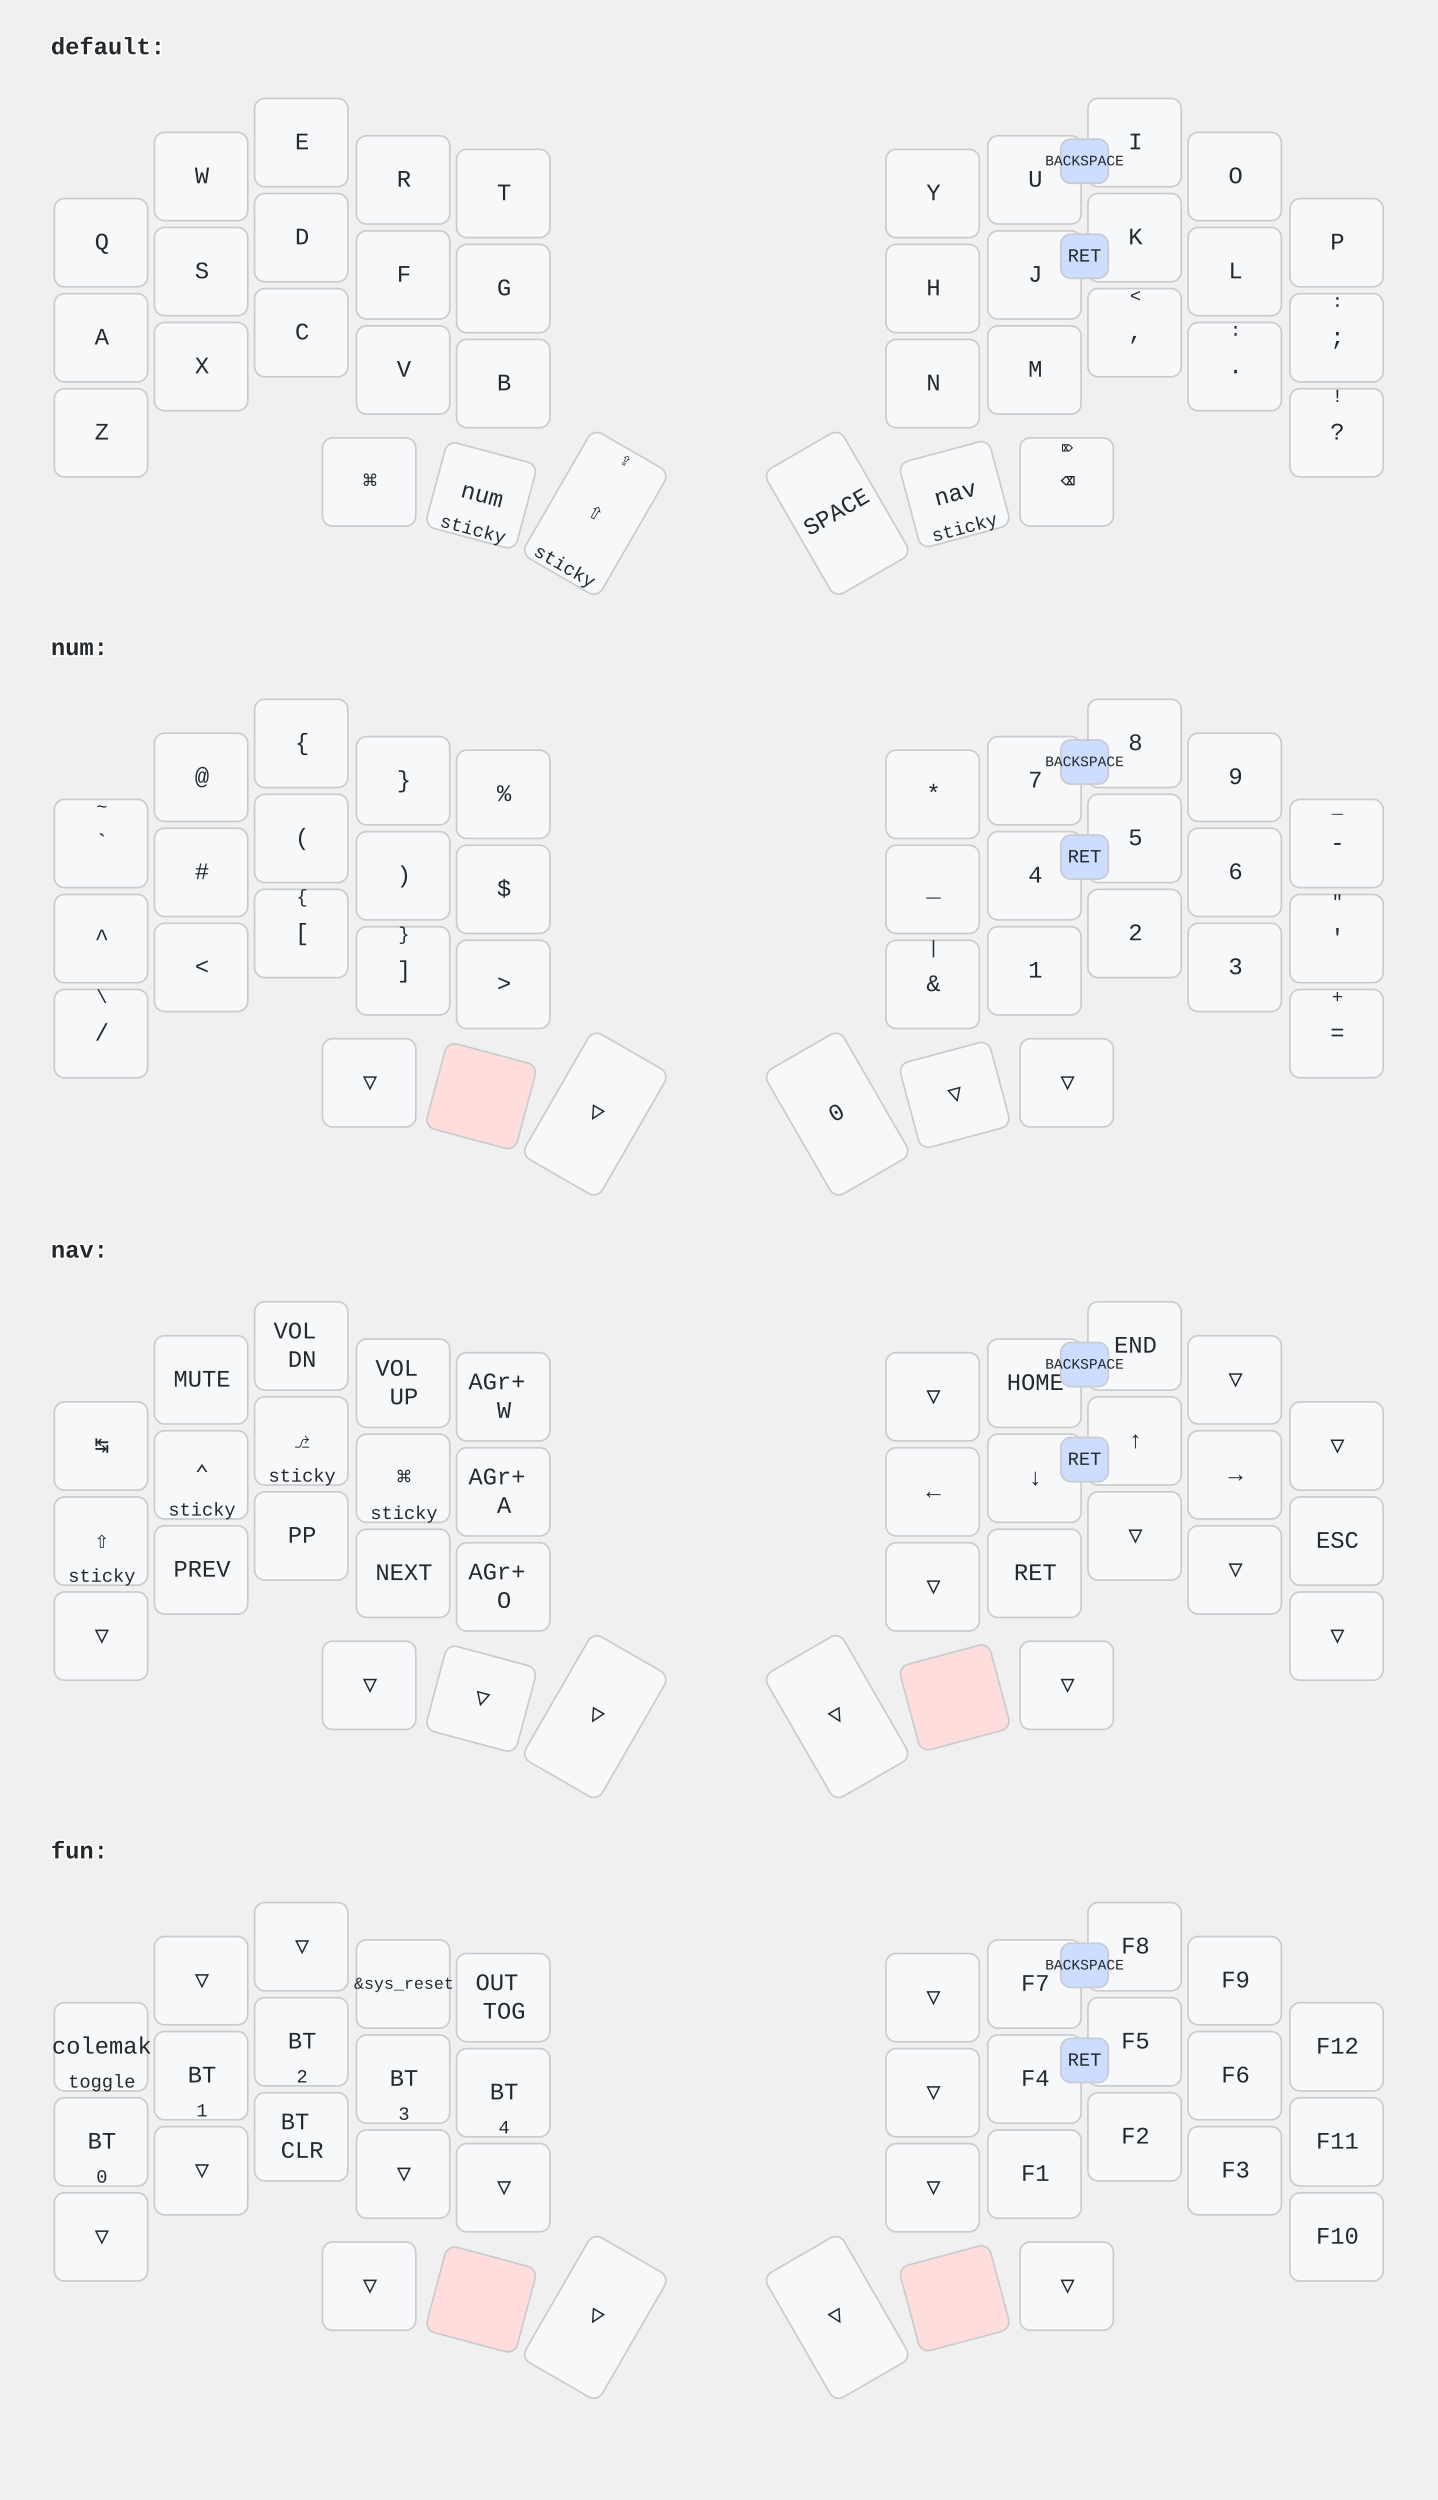
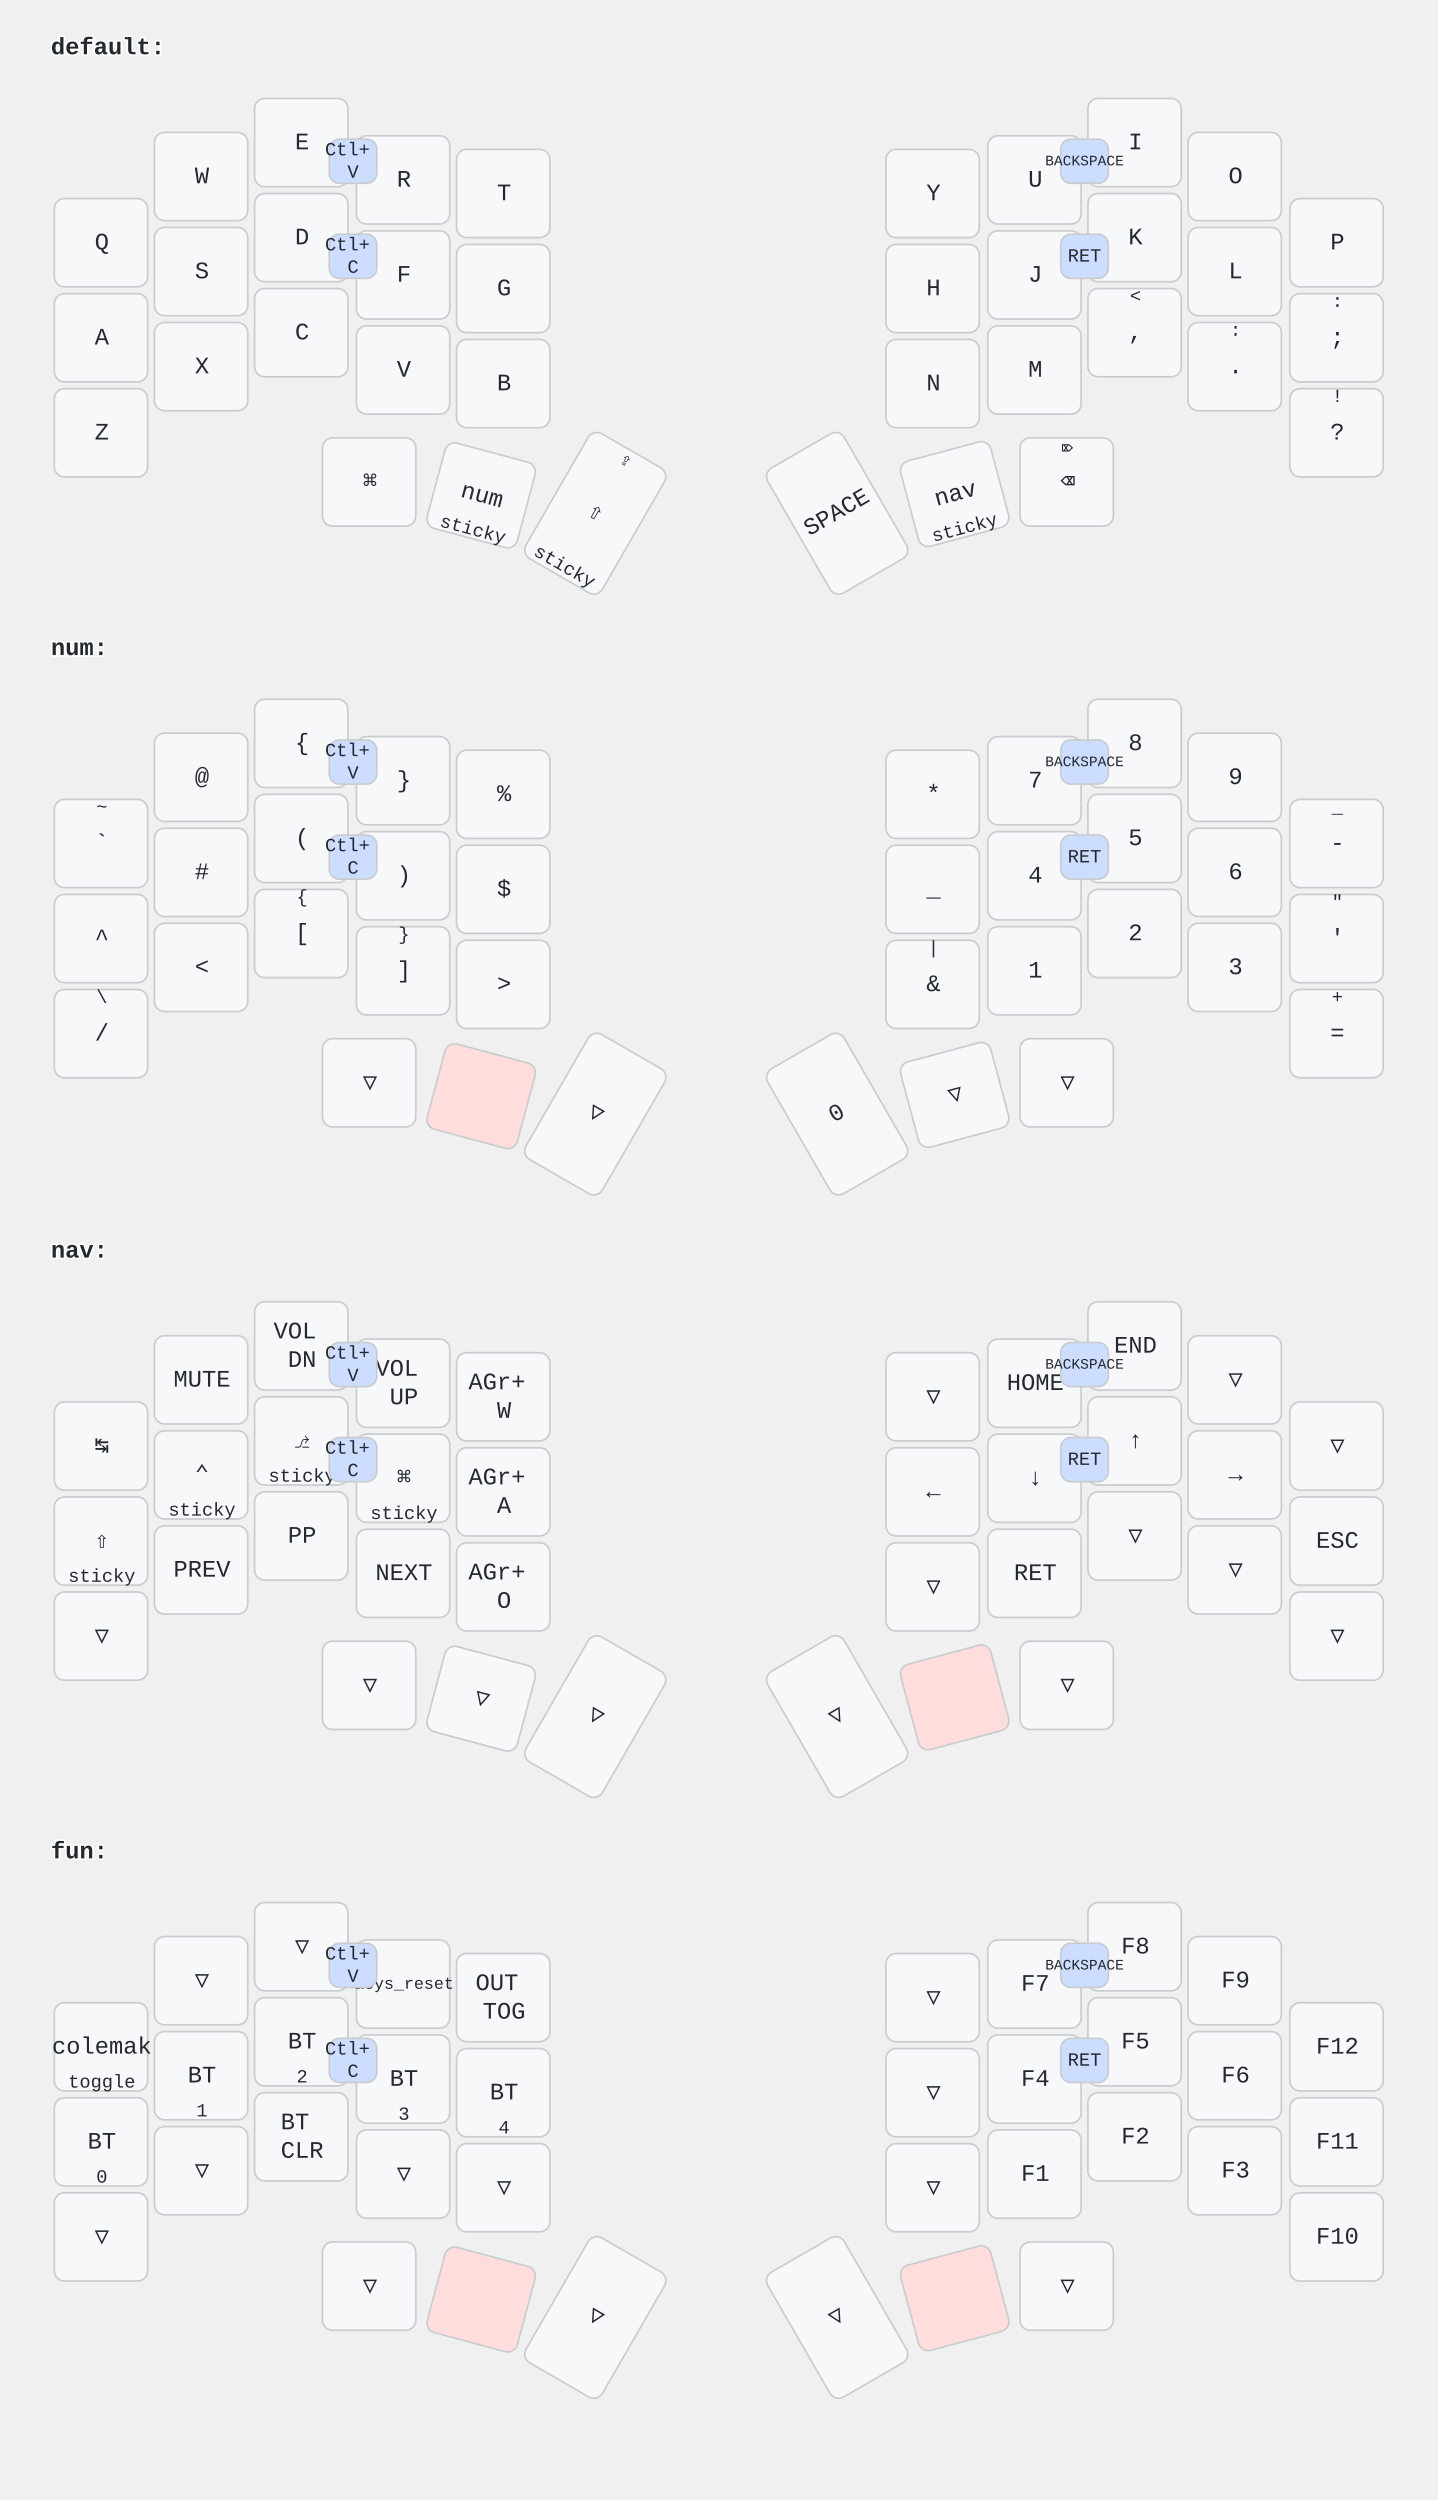
<svg xmlns="http://www.w3.org/2000/svg" width="847" height="1473" viewBox="0 0 847 1473" class="keymap">
  <style>/* font and background color specifications */
svg {
    font-family: SFMono-Regular,Consolas,Liberation Mono,Menlo,monospace;
    font-size: 14px;
    font-kerning: normal;
    text-rendering: optimizeLegibility;
    fill: #24292e;
}

/* default key styling */
rect {
    fill: #f6f8fa;
    stroke: #c9cccf;
    stroke-width: 1;
}

/* color accent for combo boxes */
rect.combo {
    fill: #cdf;
}

/* color accent for held keys */
rect.held, rect.combo.held {
    fill: #fdd;
}

/* color accent for ghost (optional) keys */
rect.ghost, rect.combo.ghost {
    fill: #ddd;
}

text {
    text-anchor: middle;
    dominant-baseline: middle;
}

/* styling for layer labels */
text.label {
    font-weight: bold;
    text-anchor: start;
    stroke: white;
    stroke-width: 2;
    paint-order: stroke;
}

/* styling for combo tap, and key hold/shifted label text */
text.combo, text.hold, text.shifted {
    font-size: 11px;
}

text.hold {
    text-anchor: middle;
    dominant-baseline: auto;
}

text.shifted {
    text-anchor: middle;
    dominant-baseline: hanging;
}

/* styling for hold/shifted label text in combo box */
text.combo.hold, text.combo.shifted {
    font-size: 8px;
}

/* styling for combo dendrons */
path {
    stroke-width: 1;
    stroke: gray;
    fill: none;
}
</style>
  <g transform="translate(30, 0)" class="layer-default">
    <text x="0" y="28" class="label" id="default">default:</text>
    <g transform="translate(0, 56)">
      <g transform="translate(30, 87)" class="key keypos-0">
        <rect rx="6" ry="6" x="-28" y="-26" width="55" height="52" class="key" />
        <text x="0" y="0" class="key tap">Q</text>
      </g>
      <g transform="translate(89, 48)" class="key keypos-1">
        <rect rx="6" ry="6" x="-28" y="-26" width="55" height="52" class="key" />
        <text x="0" y="0" class="key tap">W</text>
      </g>
      <g transform="translate(148, 28)" class="key keypos-2">
        <rect rx="6" ry="6" x="-28" y="-26" width="55" height="52" class="key" />
        <text x="0" y="0" class="key tap">E</text>
      </g>
      <g transform="translate(208, 50)" class="key keypos-3">
        <rect rx="6" ry="6" x="-28" y="-26" width="55" height="52" class="key" />
        <text x="0" y="0" class="key tap">R</text>
      </g>
      <g transform="translate(267, 58)" class="key keypos-4">
        <rect rx="6" ry="6" x="-28" y="-26" width="55" height="52" class="key" />
        <text x="0" y="0" class="key tap">T</text>
      </g>
      <g transform="translate(520, 58)" class="key keypos-5">
        <rect rx="6" ry="6" x="-28" y="-26" width="55" height="52" class="key" />
        <text x="0" y="0" class="key tap">Y</text>
      </g>
      <g transform="translate(580, 50)" class="key keypos-6">
        <rect rx="6" ry="6" x="-28" y="-26" width="55" height="52" class="key" />
        <text x="0" y="0" class="key tap">U</text>
      </g>
      <g transform="translate(639, 28)" class="key keypos-7">
        <rect rx="6" ry="6" x="-28" y="-26" width="55" height="52" class="key" />
        <text x="0" y="0" class="key tap">I</text>
      </g>
      <g transform="translate(698, 48)" class="key keypos-8">
        <rect rx="6" ry="6" x="-28" y="-26" width="55" height="52" class="key" />
        <text x="0" y="0" class="key tap">O</text>
      </g>
      <g transform="translate(758, 87)" class="key keypos-9">
        <rect rx="6" ry="6" x="-28" y="-26" width="55" height="52" class="key" />
        <text x="0" y="0" class="key tap">P</text>
      </g>
      <g transform="translate(30, 143)" class="key keypos-10">
        <rect rx="6" ry="6" x="-28" y="-26" width="55" height="52" class="key" />
        <text x="0" y="0" class="key tap">A</text>
      </g>
      <g transform="translate(89, 104)" class="key keypos-11">
        <rect rx="6" ry="6" x="-28" y="-26" width="55" height="52" class="key" />
        <text x="0" y="0" class="key tap">S</text>
      </g>
      <g transform="translate(148, 84)" class="key keypos-12">
        <rect rx="6" ry="6" x="-28" y="-26" width="55" height="52" class="key" />
        <text x="0" y="0" class="key tap">D</text>
      </g>
      <g transform="translate(208, 106)" class="key keypos-13">
        <rect rx="6" ry="6" x="-28" y="-26" width="55" height="52" class="key" />
        <text x="0" y="0" class="key tap">F</text>
      </g>
      <g transform="translate(267, 114)" class="key keypos-14">
        <rect rx="6" ry="6" x="-28" y="-26" width="55" height="52" class="key" />
        <text x="0" y="0" class="key tap">G</text>
      </g>
      <g transform="translate(520, 114)" class="key keypos-15">
        <rect rx="6" ry="6" x="-28" y="-26" width="55" height="52" class="key" />
        <text x="0" y="0" class="key tap">H</text>
      </g>
      <g transform="translate(580, 106)" class="key keypos-16">
        <rect rx="6" ry="6" x="-28" y="-26" width="55" height="52" class="key" />
        <text x="0" y="0" class="key tap">J</text>
      </g>
      <g transform="translate(639, 84)" class="key keypos-17">
        <rect rx="6" ry="6" x="-28" y="-26" width="55" height="52" class="key" />
        <text x="0" y="0" class="key tap">K</text>
      </g>
      <g transform="translate(698, 104)" class="key keypos-18">
        <rect rx="6" ry="6" x="-28" y="-26" width="55" height="52" class="key" />
        <text x="0" y="0" class="key tap">L</text>
      </g>
      <g transform="translate(758, 143)" class="key keypos-19">
        <rect rx="6" ry="6" x="-28" y="-26" width="55" height="52" class="key" />
        <text x="0" y="0" class="key tap">;</text>
        <text x="0" y="-24" class="key shifted">:</text>
      </g>
      <g transform="translate(30, 199)" class="key keypos-20">
        <rect rx="6" ry="6" x="-28" y="-26" width="55" height="52" class="key" />
        <text x="0" y="0" class="key tap">Z</text>
      </g>
      <g transform="translate(89, 160)" class="key keypos-21">
        <rect rx="6" ry="6" x="-28" y="-26" width="55" height="52" class="key" />
        <text x="0" y="0" class="key tap">X</text>
      </g>
      <g transform="translate(148, 140)" class="key keypos-22">
        <rect rx="6" ry="6" x="-28" y="-26" width="55" height="52" class="key" />
        <text x="0" y="0" class="key tap">C</text>
      </g>
      <g transform="translate(208, 162)" class="key keypos-23">
        <rect rx="6" ry="6" x="-28" y="-26" width="55" height="52" class="key" />
        <text x="0" y="0" class="key tap">V</text>
      </g>
      <g transform="translate(267, 170)" class="key keypos-24">
        <rect rx="6" ry="6" x="-28" y="-26" width="55" height="52" class="key" />
        <text x="0" y="0" class="key tap">B</text>
      </g>
      <g transform="translate(520, 170)" class="key keypos-25">
        <rect rx="6" ry="6" x="-28" y="-26" width="55" height="52" class="key" />
        <text x="0" y="0" class="key tap">N</text>
      </g>
      <g transform="translate(580, 162)" class="key keypos-26">
        <rect rx="6" ry="6" x="-28" y="-26" width="55" height="52" class="key" />
        <text x="0" y="0" class="key tap">M</text>
      </g>
      <g transform="translate(639, 140)" class="key keypos-27">
        <rect rx="6" ry="6" x="-28" y="-26" width="55" height="52" class="key" />
        <text x="0" y="0" class="key tap">,</text>
        <text x="0" y="-24" class="key shifted">&lt;</text>
      </g>
      <g transform="translate(698, 160)" class="key keypos-28">
        <rect rx="6" ry="6" x="-28" y="-26" width="55" height="52" class="key" />
        <text x="0" y="0" class="key tap">.</text>
        <text x="0" y="-24" class="key shifted">:</text>
      </g>
      <g transform="translate(758, 199)" class="key keypos-29">
        <rect rx="6" ry="6" x="-28" y="-26" width="55" height="52" class="key" />
        <text x="0" y="0" class="key tap">?</text>
        <text x="0" y="-24" class="key shifted">!</text>
      </g>
      <g transform="translate(188, 228)" class="key keypos-30">
        <rect rx="6" ry="6" x="-28" y="-26" width="55" height="52" class="key" />
        <text x="0" y="0" class="key tap">⌘</text>
      </g>
      <g transform="translate(254, 236) rotate(15.0)" class="key keypos-31">
        <rect rx="6" ry="6" x="-28" y="-26" width="55" height="52" class="key" />
        <a href="#num">
          <text x="0" y="0" class="key tap layer-activator">num</text>
        </a>
        <text x="0" y="24" class="key hold">sticky</text>
      </g>
      <g transform="translate(321, 246) rotate(30.0)" class="key keypos-32">
        <rect rx="6" ry="6" x="-26" y="-42" width="52" height="85" class="key" />
        <text x="0" y="0" class="key tap">⇧</text>
        <text x="0" y="40" class="key hold">sticky</text>
        <text x="0" y="-40" class="key shifted">⇪</text>
      </g>
      <g transform="translate(463, 246) rotate(-30.0)" class="key keypos-33">
        <rect rx="6" ry="6" x="-26" y="-42" width="52" height="85" class="key" />
        <text x="0" y="0" class="key tap">SPACE</text>
      </g>
      <g transform="translate(533, 235) rotate(-15.0)" class="key keypos-34">
        <rect rx="6" ry="6" x="-28" y="-26" width="55" height="52" class="key" />
        <a href="#nav">
          <text x="0" y="0" class="key tap layer-activator">nav</text>
        </a>
        <text x="0" y="24" class="key hold">sticky</text>
      </g>
      <g transform="translate(599, 228)" class="key keypos-35">
        <rect rx="6" ry="6" x="-28" y="-26" width="55" height="52" class="key" />
        <text x="0" y="0" class="key tap">⌫</text>
        <text x="0" y="-24" class="key shifted">⌦</text>
      </g>
      <g class="combo combopos-0">
        <rect rx="6" ry="6" x="595" y="82" width="28" height="26" class="combo" />
        <text x="609" y="95" class="combo tap">RET</text>
      </g>
      <g class="combo combopos-1">
        <rect rx="6" ry="6" x="595" y="26" width="28" height="26" class="combo" />
        <text x="609" y="39" class="combo tap">
          <tspan style="font-size: 78%">BACKSPACE</tspan>
        </text>
      </g>
+       <g class="combo combopos-2">
+         <rect rx="6" ry="6" x="164" y="82" width="28" height="26" class="combo" />
+         <text x="178" y="95" class="combo tap">
+           <tspan x="178" dy="-0.6em">Ctl+</tspan>
+           <tspan x="178" dy="1.2em">C</tspan>
+         </text>
+       </g>
+       <g class="combo combopos-3">
+         <rect rx="6" ry="6" x="164" y="26" width="28" height="26" class="combo" />
+         <text x="178" y="39" class="combo tap">
+           <tspan x="178" dy="-0.6em">Ctl+</tspan>
+           <tspan x="178" dy="1.2em">V</tspan>
+         </text>
+       </g>
    </g>
  </g>
  <g transform="translate(30, 354)" class="layer-num">
    <text x="0" y="28" class="label" id="num">num:</text>
    <g transform="translate(0, 56)">
      <g transform="translate(30, 87)" class="key keypos-0">
        <rect rx="6" ry="6" x="-28" y="-26" width="55" height="52" class="key" />
        <text x="0" y="0" class="key tap">`</text>
        <text x="0" y="-24" class="key shifted">~</text>
      </g>
      <g transform="translate(89, 48)" class="key keypos-1">
        <rect rx="6" ry="6" x="-28" y="-26" width="55" height="52" class="key" />
        <text x="0" y="0" class="key tap">@</text>
      </g>
      <g transform="translate(148, 28)" class="key keypos-2">
        <rect rx="6" ry="6" x="-28" y="-26" width="55" height="52" class="key" />
        <text x="0" y="0" class="key tap">{</text>
      </g>
      <g transform="translate(208, 50)" class="key keypos-3">
        <rect rx="6" ry="6" x="-28" y="-26" width="55" height="52" class="key" />
        <text x="0" y="0" class="key tap">}</text>
      </g>
      <g transform="translate(267, 58)" class="key keypos-4">
        <rect rx="6" ry="6" x="-28" y="-26" width="55" height="52" class="key" />
        <text x="0" y="0" class="key tap">%</text>
      </g>
      <g transform="translate(520, 58)" class="key keypos-5">
        <rect rx="6" ry="6" x="-28" y="-26" width="55" height="52" class="key" />
        <text x="0" y="0" class="key tap">*</text>
      </g>
      <g transform="translate(580, 50)" class="key keypos-6">
        <rect rx="6" ry="6" x="-28" y="-26" width="55" height="52" class="key" />
        <text x="0" y="0" class="key tap">7</text>
      </g>
      <g transform="translate(639, 28)" class="key keypos-7">
        <rect rx="6" ry="6" x="-28" y="-26" width="55" height="52" class="key" />
        <text x="0" y="0" class="key tap">8</text>
      </g>
      <g transform="translate(698, 48)" class="key keypos-8">
        <rect rx="6" ry="6" x="-28" y="-26" width="55" height="52" class="key" />
        <text x="0" y="0" class="key tap">9</text>
      </g>
      <g transform="translate(758, 87)" class="key keypos-9">
        <rect rx="6" ry="6" x="-28" y="-26" width="55" height="52" class="key" />
        <text x="0" y="0" class="key tap">-</text>
        <text x="0" y="-24" class="key shifted">_</text>
      </g>
      <g transform="translate(30, 143)" class="key keypos-10">
        <rect rx="6" ry="6" x="-28" y="-26" width="55" height="52" class="key" />
        <text x="0" y="0" class="key tap">^</text>
      </g>
      <g transform="translate(89, 104)" class="key keypos-11">
        <rect rx="6" ry="6" x="-28" y="-26" width="55" height="52" class="key" />
        <text x="0" y="0" class="key tap">#</text>
      </g>
      <g transform="translate(148, 84)" class="key keypos-12">
        <rect rx="6" ry="6" x="-28" y="-26" width="55" height="52" class="key" />
        <text x="0" y="0" class="key tap">(</text>
      </g>
      <g transform="translate(208, 106)" class="key keypos-13">
        <rect rx="6" ry="6" x="-28" y="-26" width="55" height="52" class="key" />
        <text x="0" y="0" class="key tap">)</text>
      </g>
      <g transform="translate(267, 114)" class="key keypos-14">
        <rect rx="6" ry="6" x="-28" y="-26" width="55" height="52" class="key" />
        <text x="0" y="0" class="key tap">$</text>
      </g>
      <g transform="translate(520, 114)" class="key keypos-15">
        <rect rx="6" ry="6" x="-28" y="-26" width="55" height="52" class="key" />
        <text x="0" y="0" class="key tap">_</text>
      </g>
      <g transform="translate(580, 106)" class="key keypos-16">
        <rect rx="6" ry="6" x="-28" y="-26" width="55" height="52" class="key" />
        <text x="0" y="0" class="key tap">4</text>
      </g>
      <g transform="translate(639, 84)" class="key keypos-17">
        <rect rx="6" ry="6" x="-28" y="-26" width="55" height="52" class="key" />
        <text x="0" y="0" class="key tap">5</text>
      </g>
      <g transform="translate(698, 104)" class="key keypos-18">
        <rect rx="6" ry="6" x="-28" y="-26" width="55" height="52" class="key" />
        <text x="0" y="0" class="key tap">6</text>
      </g>
      <g transform="translate(758, 143)" class="key keypos-19">
        <rect rx="6" ry="6" x="-28" y="-26" width="55" height="52" class="key" />
        <text x="0" y="0" class="key tap">'</text>
        <text x="0" y="-24" class="key shifted">"</text>
      </g>
      <g transform="translate(30, 199)" class="key keypos-20">
        <rect rx="6" ry="6" x="-28" y="-26" width="55" height="52" class="key" />
        <text x="0" y="0" class="key tap">/</text>
        <text x="0" y="-24" class="key shifted">\</text>
      </g>
      <g transform="translate(89, 160)" class="key keypos-21">
        <rect rx="6" ry="6" x="-28" y="-26" width="55" height="52" class="key" />
        <text x="0" y="0" class="key tap">&lt;</text>
      </g>
      <g transform="translate(148, 140)" class="key keypos-22">
        <rect rx="6" ry="6" x="-28" y="-26" width="55" height="52" class="key" />
        <text x="0" y="0" class="key tap">[</text>
        <text x="0" y="-24" class="key shifted">{</text>
      </g>
      <g transform="translate(208, 162)" class="key keypos-23">
        <rect rx="6" ry="6" x="-28" y="-26" width="55" height="52" class="key" />
        <text x="0" y="0" class="key tap">]</text>
        <text x="0" y="-24" class="key shifted">}</text>
      </g>
      <g transform="translate(267, 170)" class="key keypos-24">
        <rect rx="6" ry="6" x="-28" y="-26" width="55" height="52" class="key" />
        <text x="0" y="0" class="key tap">&gt;</text>
      </g>
      <g transform="translate(520, 170)" class="key keypos-25">
        <rect rx="6" ry="6" x="-28" y="-26" width="55" height="52" class="key" />
        <text x="0" y="0" class="key tap">&amp;</text>
        <text x="0" y="-24" class="key shifted">|</text>
      </g>
      <g transform="translate(580, 162)" class="key keypos-26">
        <rect rx="6" ry="6" x="-28" y="-26" width="55" height="52" class="key" />
        <text x="0" y="0" class="key tap">1</text>
      </g>
      <g transform="translate(639, 140)" class="key keypos-27">
        <rect rx="6" ry="6" x="-28" y="-26" width="55" height="52" class="key" />
        <text x="0" y="0" class="key tap">2</text>
      </g>
      <g transform="translate(698, 160)" class="key keypos-28">
        <rect rx="6" ry="6" x="-28" y="-26" width="55" height="52" class="key" />
        <text x="0" y="0" class="key tap">3</text>
      </g>
      <g transform="translate(758, 199)" class="key keypos-29">
        <rect rx="6" ry="6" x="-28" y="-26" width="55" height="52" class="key" />
        <text x="0" y="0" class="key tap">=</text>
        <text x="0" y="-24" class="key shifted">+</text>
      </g>
      <g transform="translate(188, 228)" class="key trans keypos-30">
        <rect rx="6" ry="6" x="-28" y="-26" width="55" height="52" class="key trans" />
        <text x="0" y="0" class="key trans tap">▽</text>
      </g>
      <g transform="translate(254, 236) rotate(15.0)" class="key held keypos-31">
        <rect rx="6" ry="6" x="-28" y="-26" width="55" height="52" class="key held" />
      </g>
      <g transform="translate(321, 246) rotate(30.0)" class="key trans keypos-32">
        <rect rx="6" ry="6" x="-26" y="-42" width="52" height="85" class="key trans" />
        <text x="0" y="0" class="key trans tap">▽</text>
      </g>
      <g transform="translate(463, 246) rotate(-30.0)" class="key keypos-33">
        <rect rx="6" ry="6" x="-26" y="-42" width="52" height="85" class="key" />
        <text x="0" y="0" class="key tap">0</text>
      </g>
      <g transform="translate(533, 235) rotate(-15.0)" class="key trans keypos-34">
        <rect rx="6" ry="6" x="-28" y="-26" width="55" height="52" class="key trans" />
        <text x="0" y="0" class="key trans tap">▽</text>
      </g>
      <g transform="translate(599, 228)" class="key trans keypos-35">
        <rect rx="6" ry="6" x="-28" y="-26" width="55" height="52" class="key trans" />
        <text x="0" y="0" class="key trans tap">▽</text>
      </g>
      <g class="combo combopos-0">
        <rect rx="6" ry="6" x="595" y="82" width="28" height="26" class="combo" />
        <text x="609" y="95" class="combo tap">RET</text>
      </g>
      <g class="combo combopos-1">
        <rect rx="6" ry="6" x="595" y="26" width="28" height="26" class="combo" />
        <text x="609" y="39" class="combo tap">
          <tspan style="font-size: 78%">BACKSPACE</tspan>
        </text>
      </g>
+       <g class="combo combopos-2">
+         <rect rx="6" ry="6" x="164" y="82" width="28" height="26" class="combo" />
+         <text x="178" y="95" class="combo tap">
+           <tspan x="178" dy="-0.6em">Ctl+</tspan>
+           <tspan x="178" dy="1.2em">C</tspan>
+         </text>
+       </g>
+       <g class="combo combopos-3">
+         <rect rx="6" ry="6" x="164" y="26" width="28" height="26" class="combo" />
+         <text x="178" y="39" class="combo tap">
+           <tspan x="178" dy="-0.6em">Ctl+</tspan>
+           <tspan x="178" dy="1.2em">V</tspan>
+         </text>
+       </g>
    </g>
  </g>
  <g transform="translate(30, 709)" class="layer-nav">
    <text x="0" y="28" class="label" id="nav">nav:</text>
    <g transform="translate(0, 56)">
      <g transform="translate(30, 87)" class="key keypos-0">
        <rect rx="6" ry="6" x="-28" y="-26" width="55" height="52" class="key" />
        <text x="0" y="0" class="key tap">↹</text>
      </g>
      <g transform="translate(89, 48)" class="key keypos-1">
        <rect rx="6" ry="6" x="-28" y="-26" width="55" height="52" class="key" />
        <text x="0" y="0" class="key tap">MUTE</text>
      </g>
      <g transform="translate(148, 28)" class="key keypos-2">
        <rect rx="6" ry="6" x="-28" y="-26" width="55" height="52" class="key" />
        <text x="0" y="0" class="key tap">
          <tspan x="0" dy="-0.6em">VOL</tspan>
          <tspan x="0" dy="1.2em">DN</tspan>
        </text>
      </g>
      <g transform="translate(208, 50)" class="key keypos-3">
        <rect rx="6" ry="6" x="-28" y="-26" width="55" height="52" class="key" />
        <text x="0" y="0" class="key tap">
          <tspan x="0" dy="-0.6em">VOL</tspan>
          <tspan x="0" dy="1.2em">UP</tspan>
        </text>
      </g>
      <g transform="translate(267, 58)" class="key keypos-4">
        <rect rx="6" ry="6" x="-28" y="-26" width="55" height="52" class="key" />
        <text x="0" y="0" class="key tap">
          <tspan x="0" dy="-0.6em">AGr+</tspan>
          <tspan x="0" dy="1.2em">W</tspan>
        </text>
      </g>
      <g transform="translate(520, 58)" class="key trans keypos-5">
        <rect rx="6" ry="6" x="-28" y="-26" width="55" height="52" class="key trans" />
        <text x="0" y="0" class="key trans tap">▽</text>
      </g>
      <g transform="translate(580, 50)" class="key keypos-6">
        <rect rx="6" ry="6" x="-28" y="-26" width="55" height="52" class="key" />
        <text x="0" y="0" class="key tap">HOME</text>
      </g>
      <g transform="translate(639, 28)" class="key keypos-7">
        <rect rx="6" ry="6" x="-28" y="-26" width="55" height="52" class="key" />
        <text x="0" y="0" class="key tap">END</text>
      </g>
      <g transform="translate(698, 48)" class="key trans keypos-8">
        <rect rx="6" ry="6" x="-28" y="-26" width="55" height="52" class="key trans" />
        <text x="0" y="0" class="key trans tap">▽</text>
      </g>
      <g transform="translate(758, 87)" class="key trans keypos-9">
        <rect rx="6" ry="6" x="-28" y="-26" width="55" height="52" class="key trans" />
        <text x="0" y="0" class="key trans tap">▽</text>
      </g>
      <g transform="translate(30, 143)" class="key keypos-10">
        <rect rx="6" ry="6" x="-28" y="-26" width="55" height="52" class="key" />
        <text x="0" y="0" class="key tap">⇧</text>
        <text x="0" y="24" class="key hold">sticky</text>
      </g>
      <g transform="translate(89, 104)" class="key keypos-11">
        <rect rx="6" ry="6" x="-28" y="-26" width="55" height="52" class="key" />
        <text x="0" y="0" class="key tap">⌃</text>
        <text x="0" y="24" class="key hold">sticky</text>
      </g>
      <g transform="translate(148, 84)" class="key keypos-12">
        <rect rx="6" ry="6" x="-28" y="-26" width="55" height="52" class="key" />
        <text x="0" y="0" class="key tap">⎇</text>
        <text x="0" y="24" class="key hold">sticky</text>
      </g>
      <g transform="translate(208, 106)" class="key keypos-13">
        <rect rx="6" ry="6" x="-28" y="-26" width="55" height="52" class="key" />
        <text x="0" y="0" class="key tap">⌘</text>
        <text x="0" y="24" class="key hold">sticky</text>
      </g>
      <g transform="translate(267, 114)" class="key keypos-14">
        <rect rx="6" ry="6" x="-28" y="-26" width="55" height="52" class="key" />
        <text x="0" y="0" class="key tap">
          <tspan x="0" dy="-0.6em">AGr+</tspan>
          <tspan x="0" dy="1.2em">A</tspan>
        </text>
      </g>
      <g transform="translate(520, 114)" class="key keypos-15">
        <rect rx="6" ry="6" x="-28" y="-26" width="55" height="52" class="key" />
        <text x="0" y="0" class="key tap">←</text>
      </g>
      <g transform="translate(580, 106)" class="key keypos-16">
        <rect rx="6" ry="6" x="-28" y="-26" width="55" height="52" class="key" />
        <text x="0" y="0" class="key tap">↓</text>
      </g>
      <g transform="translate(639, 84)" class="key keypos-17">
        <rect rx="6" ry="6" x="-28" y="-26" width="55" height="52" class="key" />
        <text x="0" y="0" class="key tap">↑</text>
      </g>
      <g transform="translate(698, 104)" class="key keypos-18">
        <rect rx="6" ry="6" x="-28" y="-26" width="55" height="52" class="key" />
        <text x="0" y="0" class="key tap">→</text>
      </g>
      <g transform="translate(758, 143)" class="key keypos-19">
        <rect rx="6" ry="6" x="-28" y="-26" width="55" height="52" class="key" />
        <text x="0" y="0" class="key tap">ESC</text>
      </g>
      <g transform="translate(30, 199)" class="key trans keypos-20">
        <rect rx="6" ry="6" x="-28" y="-26" width="55" height="52" class="key trans" />
        <text x="0" y="0" class="key trans tap">▽</text>
      </g>
      <g transform="translate(89, 160)" class="key keypos-21">
        <rect rx="6" ry="6" x="-28" y="-26" width="55" height="52" class="key" />
        <text x="0" y="0" class="key tap">PREV</text>
      </g>
      <g transform="translate(148, 140)" class="key keypos-22">
        <rect rx="6" ry="6" x="-28" y="-26" width="55" height="52" class="key" />
        <text x="0" y="0" class="key tap">PP</text>
      </g>
      <g transform="translate(208, 162)" class="key keypos-23">
        <rect rx="6" ry="6" x="-28" y="-26" width="55" height="52" class="key" />
        <text x="0" y="0" class="key tap">NEXT</text>
      </g>
      <g transform="translate(267, 170)" class="key keypos-24">
        <rect rx="6" ry="6" x="-28" y="-26" width="55" height="52" class="key" />
        <text x="0" y="0" class="key tap">
          <tspan x="0" dy="-0.6em">AGr+</tspan>
          <tspan x="0" dy="1.2em">O</tspan>
        </text>
      </g>
      <g transform="translate(520, 170)" class="key trans keypos-25">
        <rect rx="6" ry="6" x="-28" y="-26" width="55" height="52" class="key trans" />
        <text x="0" y="0" class="key trans tap">▽</text>
      </g>
      <g transform="translate(580, 162)" class="key keypos-26">
        <rect rx="6" ry="6" x="-28" y="-26" width="55" height="52" class="key" />
        <text x="0" y="0" class="key tap">RET</text>
      </g>
      <g transform="translate(639, 140)" class="key trans keypos-27">
        <rect rx="6" ry="6" x="-28" y="-26" width="55" height="52" class="key trans" />
        <text x="0" y="0" class="key trans tap">▽</text>
      </g>
      <g transform="translate(698, 160)" class="key trans keypos-28">
        <rect rx="6" ry="6" x="-28" y="-26" width="55" height="52" class="key trans" />
        <text x="0" y="0" class="key trans tap">▽</text>
      </g>
      <g transform="translate(758, 199)" class="key trans keypos-29">
        <rect rx="6" ry="6" x="-28" y="-26" width="55" height="52" class="key trans" />
        <text x="0" y="0" class="key trans tap">▽</text>
      </g>
      <g transform="translate(188, 228)" class="key trans keypos-30">
        <rect rx="6" ry="6" x="-28" y="-26" width="55" height="52" class="key trans" />
        <text x="0" y="0" class="key trans tap">▽</text>
      </g>
      <g transform="translate(254, 236) rotate(15.0)" class="key trans keypos-31">
        <rect rx="6" ry="6" x="-28" y="-26" width="55" height="52" class="key trans" />
        <text x="0" y="0" class="key trans tap">▽</text>
      </g>
      <g transform="translate(321, 246) rotate(30.0)" class="key trans keypos-32">
        <rect rx="6" ry="6" x="-26" y="-42" width="52" height="85" class="key trans" />
        <text x="0" y="0" class="key trans tap">▽</text>
      </g>
      <g transform="translate(463, 246) rotate(-30.0)" class="key trans keypos-33">
        <rect rx="6" ry="6" x="-26" y="-42" width="52" height="85" class="key trans" />
        <text x="0" y="0" class="key trans tap">▽</text>
      </g>
      <g transform="translate(533, 235) rotate(-15.0)" class="key held keypos-34">
        <rect rx="6" ry="6" x="-28" y="-26" width="55" height="52" class="key held" />
      </g>
      <g transform="translate(599, 228)" class="key trans keypos-35">
        <rect rx="6" ry="6" x="-28" y="-26" width="55" height="52" class="key trans" />
        <text x="0" y="0" class="key trans tap">▽</text>
      </g>
      <g class="combo combopos-0">
        <rect rx="6" ry="6" x="595" y="82" width="28" height="26" class="combo" />
        <text x="609" y="95" class="combo tap">RET</text>
      </g>
      <g class="combo combopos-1">
        <rect rx="6" ry="6" x="595" y="26" width="28" height="26" class="combo" />
        <text x="609" y="39" class="combo tap">
          <tspan style="font-size: 78%">BACKSPACE</tspan>
        </text>
      </g>
+       <g class="combo combopos-2">
+         <rect rx="6" ry="6" x="164" y="82" width="28" height="26" class="combo" />
+         <text x="178" y="95" class="combo tap">
+           <tspan x="178" dy="-0.6em">Ctl+</tspan>
+           <tspan x="178" dy="1.2em">C</tspan>
+         </text>
+       </g>
+       <g class="combo combopos-3">
+         <rect rx="6" ry="6" x="164" y="26" width="28" height="26" class="combo" />
+         <text x="178" y="39" class="combo tap">
+           <tspan x="178" dy="-0.6em">Ctl+</tspan>
+           <tspan x="178" dy="1.2em">V</tspan>
+         </text>
+       </g>
    </g>
  </g>
  <g transform="translate(30, 1063)" class="layer-fun">
    <text x="0" y="28" class="label" id="fun">fun:</text>
    <g transform="translate(0, 56)">
      <g transform="translate(30, 87)" class="key keypos-0">
        <rect rx="6" ry="6" x="-28" y="-26" width="55" height="52" class="key" />
        <text x="0" y="0" class="key tap">colemak</text>
        <text x="0" y="24" class="key hold">toggle</text>
      </g>
      <g transform="translate(89, 48)" class="key trans keypos-1">
        <rect rx="6" ry="6" x="-28" y="-26" width="55" height="52" class="key trans" />
        <text x="0" y="0" class="key trans tap">▽</text>
      </g>
      <g transform="translate(148, 28)" class="key trans keypos-2">
        <rect rx="6" ry="6" x="-28" y="-26" width="55" height="52" class="key trans" />
        <text x="0" y="0" class="key trans tap">▽</text>
      </g>
      <g transform="translate(208, 50)" class="key keypos-3">
        <rect rx="6" ry="6" x="-28" y="-26" width="55" height="52" class="key" />
        <text x="0" y="0" class="key tap">
          <tspan style="font-size: 70%">&amp;sys_reset</tspan>
        </text>
      </g>
      <g transform="translate(267, 58)" class="key keypos-4">
        <rect rx="6" ry="6" x="-28" y="-26" width="55" height="52" class="key" />
        <text x="0" y="0" class="key tap">
          <tspan x="0" dy="-0.6em">OUT</tspan>
          <tspan x="0" dy="1.2em">TOG</tspan>
        </text>
      </g>
      <g transform="translate(520, 58)" class="key trans keypos-5">
        <rect rx="6" ry="6" x="-28" y="-26" width="55" height="52" class="key trans" />
        <text x="0" y="0" class="key trans tap">▽</text>
      </g>
      <g transform="translate(580, 50)" class="key keypos-6">
        <rect rx="6" ry="6" x="-28" y="-26" width="55" height="52" class="key" />
        <text x="0" y="0" class="key tap">F7</text>
      </g>
      <g transform="translate(639, 28)" class="key keypos-7">
        <rect rx="6" ry="6" x="-28" y="-26" width="55" height="52" class="key" />
        <text x="0" y="0" class="key tap">F8</text>
      </g>
      <g transform="translate(698, 48)" class="key keypos-8">
        <rect rx="6" ry="6" x="-28" y="-26" width="55" height="52" class="key" />
        <text x="0" y="0" class="key tap">F9</text>
      </g>
      <g transform="translate(758, 87)" class="key keypos-9">
        <rect rx="6" ry="6" x="-28" y="-26" width="55" height="52" class="key" />
        <text x="0" y="0" class="key tap">F12</text>
      </g>
      <g transform="translate(30, 143)" class="key keypos-10">
        <rect rx="6" ry="6" x="-28" y="-26" width="55" height="52" class="key" />
        <text x="0" y="0" class="key tap">BT</text>
        <text x="0" y="24" class="key hold">0</text>
      </g>
      <g transform="translate(89, 104)" class="key keypos-11">
        <rect rx="6" ry="6" x="-28" y="-26" width="55" height="52" class="key" />
        <text x="0" y="0" class="key tap">BT</text>
        <text x="0" y="24" class="key hold">1</text>
      </g>
      <g transform="translate(148, 84)" class="key keypos-12">
        <rect rx="6" ry="6" x="-28" y="-26" width="55" height="52" class="key" />
        <text x="0" y="0" class="key tap">BT</text>
        <text x="0" y="24" class="key hold">2</text>
      </g>
      <g transform="translate(208, 106)" class="key keypos-13">
        <rect rx="6" ry="6" x="-28" y="-26" width="55" height="52" class="key" />
        <text x="0" y="0" class="key tap">BT</text>
        <text x="0" y="24" class="key hold">3</text>
      </g>
      <g transform="translate(267, 114)" class="key keypos-14">
        <rect rx="6" ry="6" x="-28" y="-26" width="55" height="52" class="key" />
        <text x="0" y="0" class="key tap">BT</text>
        <text x="0" y="24" class="key hold">4</text>
      </g>
      <g transform="translate(520, 114)" class="key trans keypos-15">
        <rect rx="6" ry="6" x="-28" y="-26" width="55" height="52" class="key trans" />
        <text x="0" y="0" class="key trans tap">▽</text>
      </g>
      <g transform="translate(580, 106)" class="key keypos-16">
        <rect rx="6" ry="6" x="-28" y="-26" width="55" height="52" class="key" />
        <text x="0" y="0" class="key tap">F4</text>
      </g>
      <g transform="translate(639, 84)" class="key keypos-17">
        <rect rx="6" ry="6" x="-28" y="-26" width="55" height="52" class="key" />
        <text x="0" y="0" class="key tap">F5</text>
      </g>
      <g transform="translate(698, 104)" class="key keypos-18">
        <rect rx="6" ry="6" x="-28" y="-26" width="55" height="52" class="key" />
        <text x="0" y="0" class="key tap">F6</text>
      </g>
      <g transform="translate(758, 143)" class="key keypos-19">
        <rect rx="6" ry="6" x="-28" y="-26" width="55" height="52" class="key" />
        <text x="0" y="0" class="key tap">F11</text>
      </g>
      <g transform="translate(30, 199)" class="key trans keypos-20">
        <rect rx="6" ry="6" x="-28" y="-26" width="55" height="52" class="key trans" />
        <text x="0" y="0" class="key trans tap">▽</text>
      </g>
      <g transform="translate(89, 160)" class="key trans keypos-21">
        <rect rx="6" ry="6" x="-28" y="-26" width="55" height="52" class="key trans" />
        <text x="0" y="0" class="key trans tap">▽</text>
      </g>
      <g transform="translate(148, 140)" class="key keypos-22">
        <rect rx="6" ry="6" x="-28" y="-26" width="55" height="52" class="key" />
        <text x="0" y="0" class="key tap">
          <tspan x="0" dy="-0.6em">BT</tspan>
          <tspan x="0" dy="1.2em">CLR</tspan>
        </text>
      </g>
      <g transform="translate(208, 162)" class="key trans keypos-23">
        <rect rx="6" ry="6" x="-28" y="-26" width="55" height="52" class="key trans" />
        <text x="0" y="0" class="key trans tap">▽</text>
      </g>
      <g transform="translate(267, 170)" class="key trans keypos-24">
        <rect rx="6" ry="6" x="-28" y="-26" width="55" height="52" class="key trans" />
        <text x="0" y="0" class="key trans tap">▽</text>
      </g>
      <g transform="translate(520, 170)" class="key trans keypos-25">
        <rect rx="6" ry="6" x="-28" y="-26" width="55" height="52" class="key trans" />
        <text x="0" y="0" class="key trans tap">▽</text>
      </g>
      <g transform="translate(580, 162)" class="key keypos-26">
        <rect rx="6" ry="6" x="-28" y="-26" width="55" height="52" class="key" />
        <text x="0" y="0" class="key tap">F1</text>
      </g>
      <g transform="translate(639, 140)" class="key keypos-27">
        <rect rx="6" ry="6" x="-28" y="-26" width="55" height="52" class="key" />
        <text x="0" y="0" class="key tap">F2</text>
      </g>
      <g transform="translate(698, 160)" class="key keypos-28">
        <rect rx="6" ry="6" x="-28" y="-26" width="55" height="52" class="key" />
        <text x="0" y="0" class="key tap">F3</text>
      </g>
      <g transform="translate(758, 199)" class="key keypos-29">
        <rect rx="6" ry="6" x="-28" y="-26" width="55" height="52" class="key" />
        <text x="0" y="0" class="key tap">F10</text>
      </g>
      <g transform="translate(188, 228)" class="key trans keypos-30">
        <rect rx="6" ry="6" x="-28" y="-26" width="55" height="52" class="key trans" />
        <text x="0" y="0" class="key trans tap">▽</text>
      </g>
      <g transform="translate(254, 236) rotate(15.0)" class="key held keypos-31">
        <rect rx="6" ry="6" x="-28" y="-26" width="55" height="52" class="key held" />
      </g>
      <g transform="translate(321, 246) rotate(30.0)" class="key trans keypos-32">
        <rect rx="6" ry="6" x="-26" y="-42" width="52" height="85" class="key trans" />
        <text x="0" y="0" class="key trans tap">▽</text>
      </g>
      <g transform="translate(463, 246) rotate(-30.0)" class="key trans keypos-33">
        <rect rx="6" ry="6" x="-26" y="-42" width="52" height="85" class="key trans" />
        <text x="0" y="0" class="key trans tap">▽</text>
      </g>
      <g transform="translate(533, 235) rotate(-15.0)" class="key held keypos-34">
        <rect rx="6" ry="6" x="-28" y="-26" width="55" height="52" class="key held" />
      </g>
      <g transform="translate(599, 228)" class="key trans keypos-35">
        <rect rx="6" ry="6" x="-28" y="-26" width="55" height="52" class="key trans" />
        <text x="0" y="0" class="key trans tap">▽</text>
      </g>
      <g class="combo combopos-0">
        <rect rx="6" ry="6" x="595" y="82" width="28" height="26" class="combo" />
        <text x="609" y="95" class="combo tap">RET</text>
      </g>
      <g class="combo combopos-1">
        <rect rx="6" ry="6" x="595" y="26" width="28" height="26" class="combo" />
        <text x="609" y="39" class="combo tap">
          <tspan style="font-size: 78%">BACKSPACE</tspan>
        </text>
      </g>
+       <g class="combo combopos-2">
+         <rect rx="6" ry="6" x="164" y="82" width="28" height="26" class="combo" />
+         <text x="178" y="95" class="combo tap">
+           <tspan x="178" dy="-0.6em">Ctl+</tspan>
+           <tspan x="178" dy="1.2em">C</tspan>
+         </text>
+       </g>
+       <g class="combo combopos-3">
+         <rect rx="6" ry="6" x="164" y="26" width="28" height="26" class="combo" />
+         <text x="178" y="39" class="combo tap">
+           <tspan x="178" dy="-0.6em">Ctl+</tspan>
+           <tspan x="178" dy="1.2em">V</tspan>
+         </text>
+       </g>
    </g>
  </g>
</svg>
